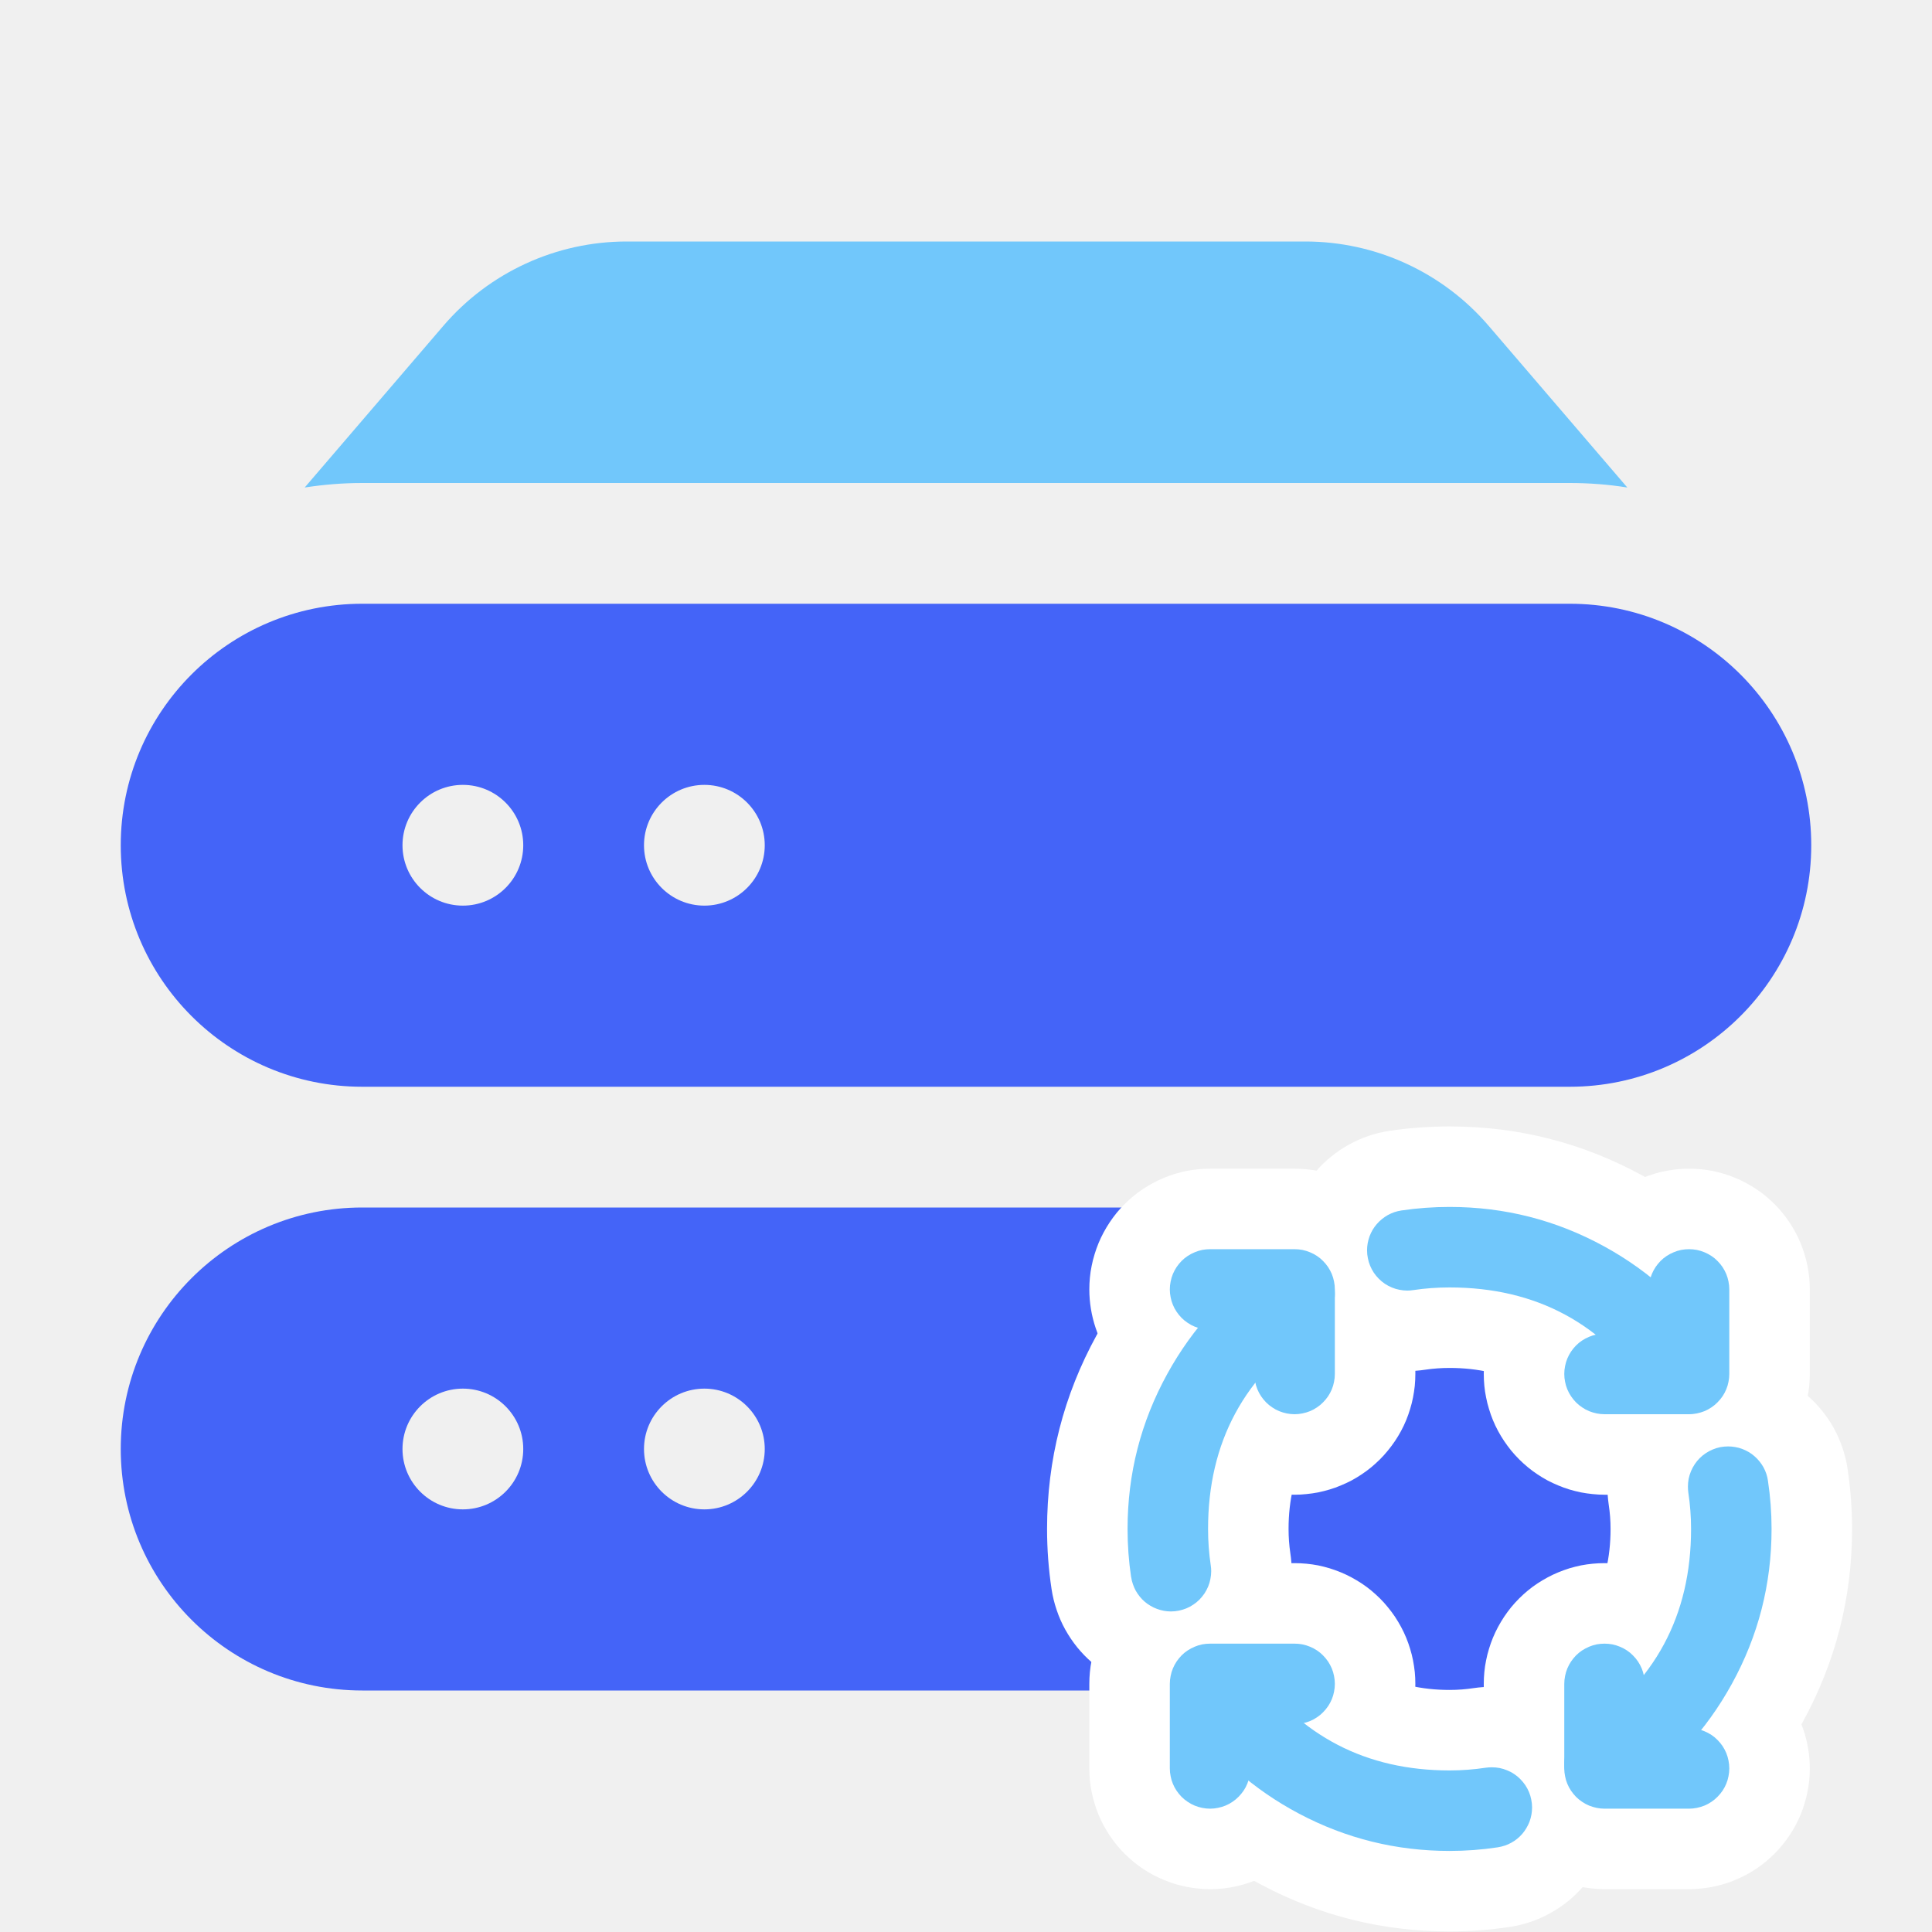
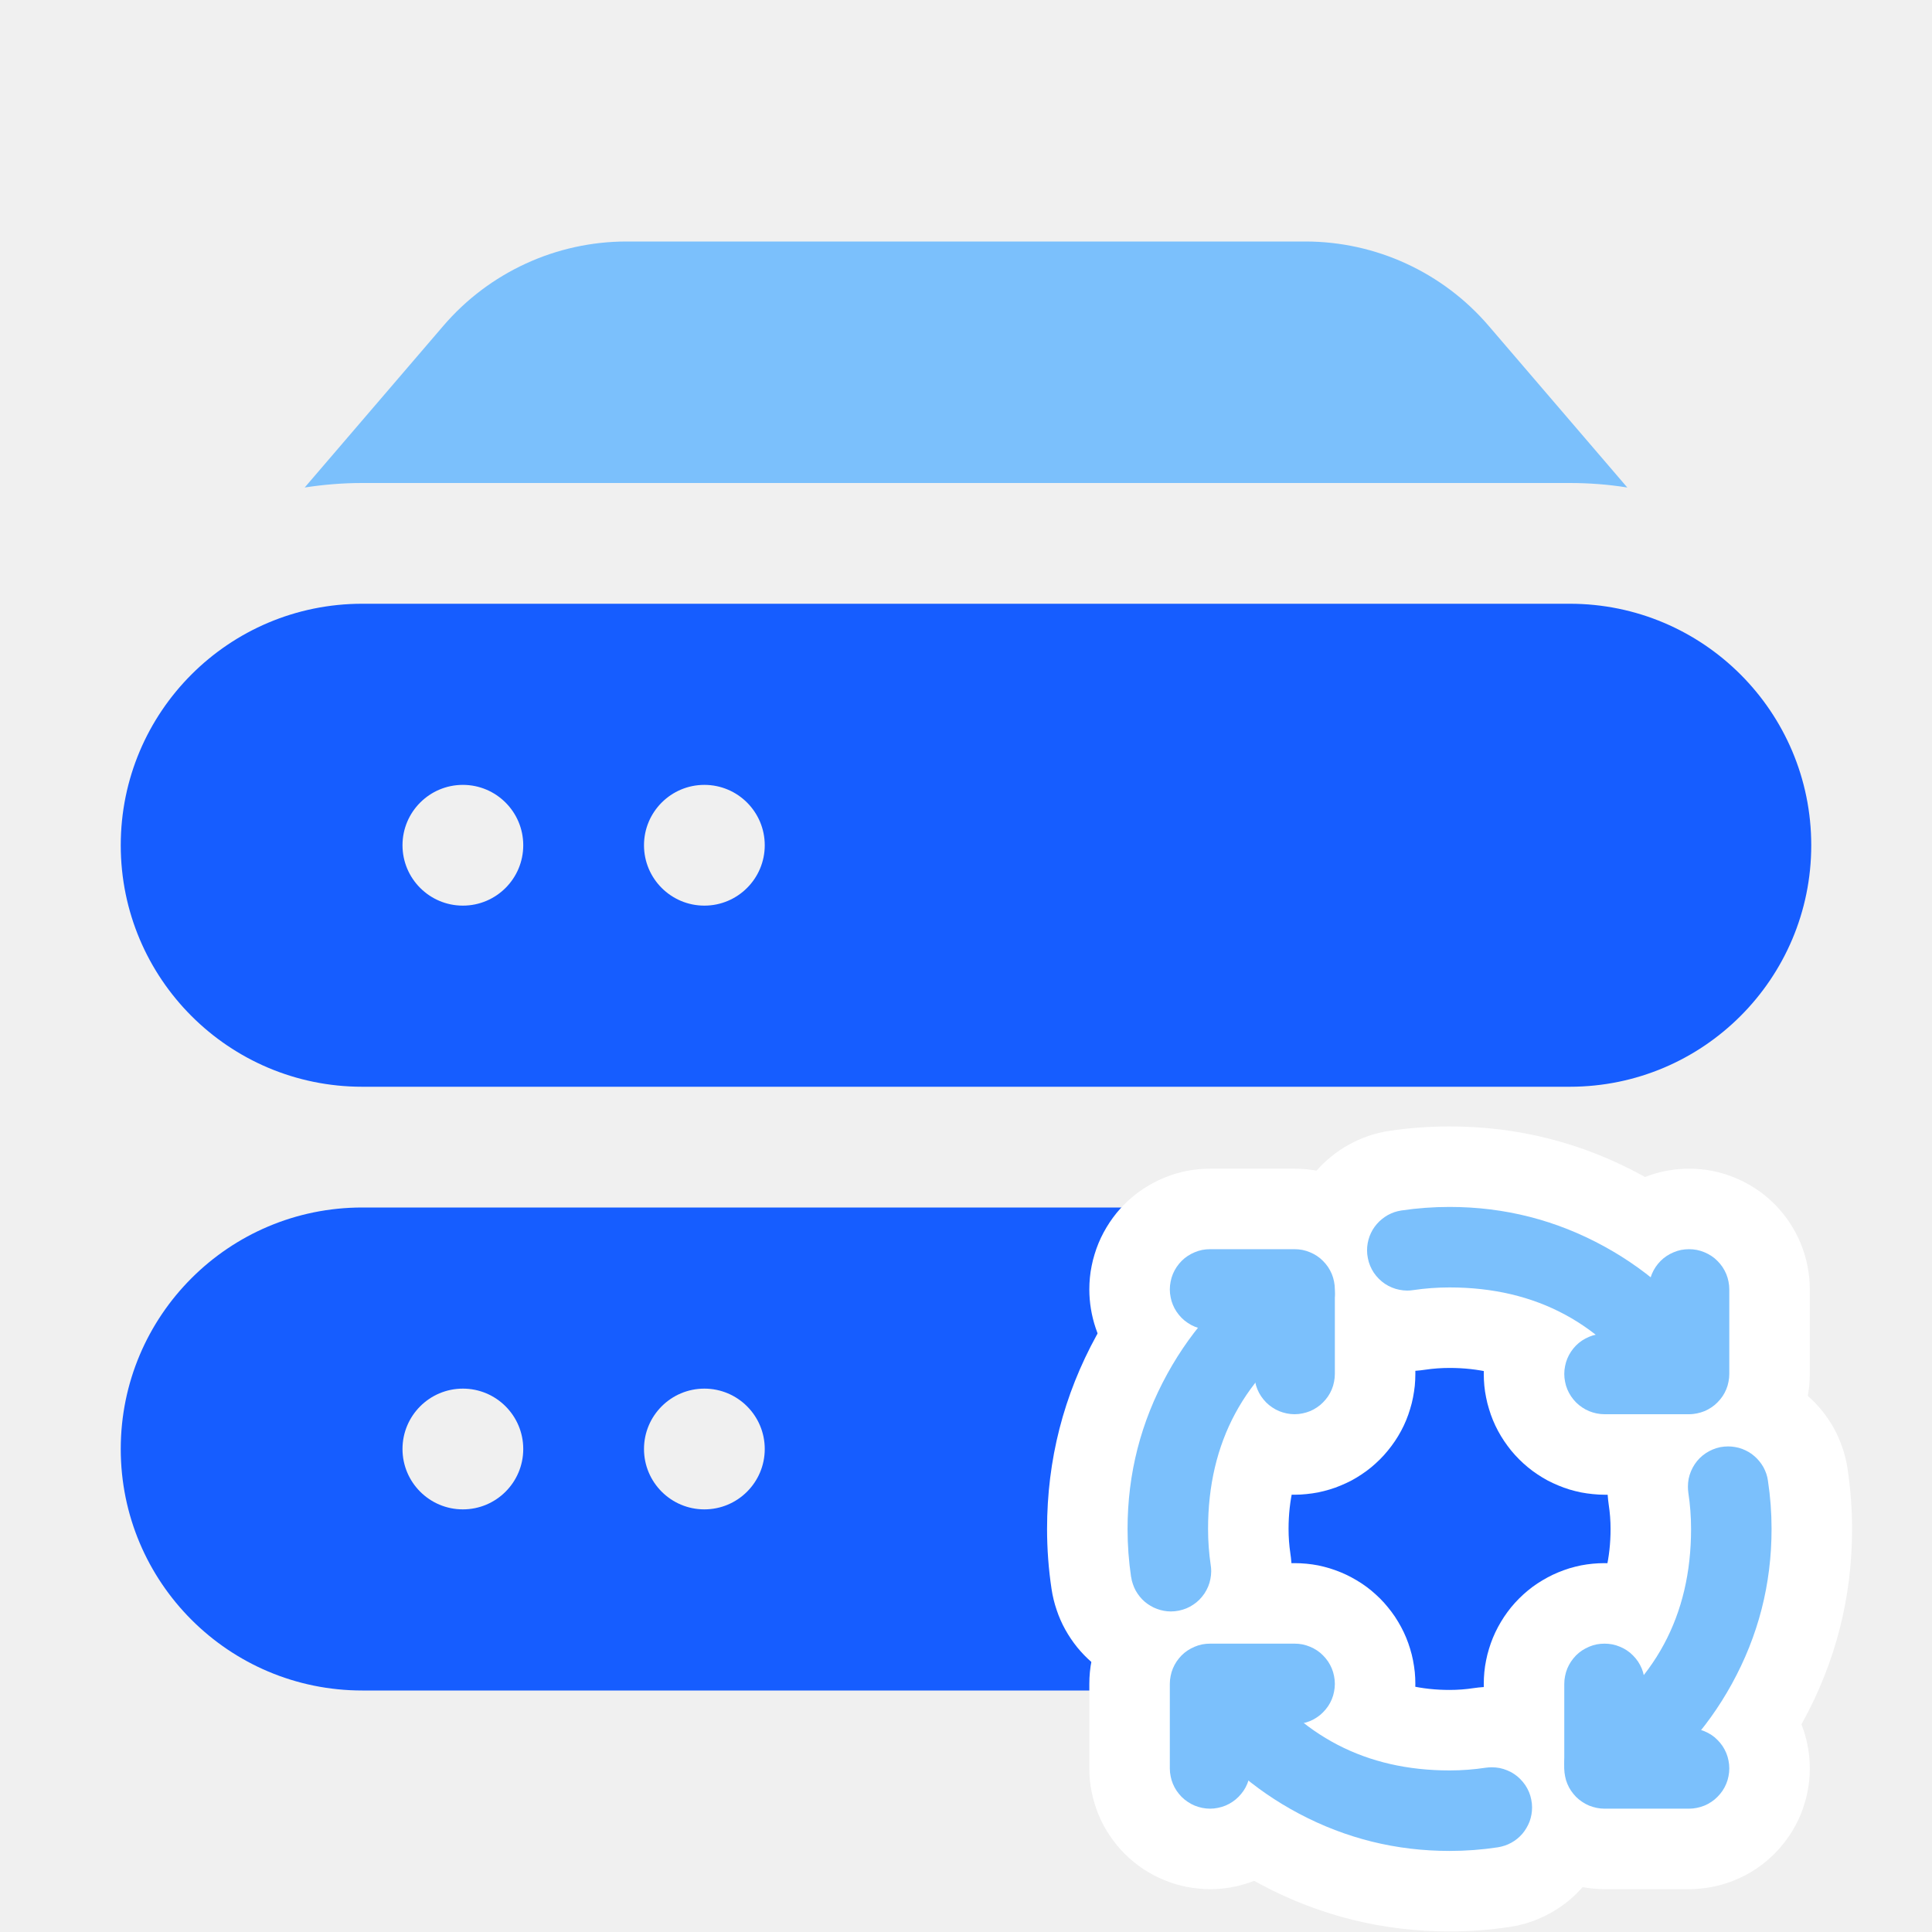
<svg xmlns="http://www.w3.org/2000/svg" fill="none" version="1.1" width="24" height="24" viewBox="0 0 24 24">
  <defs>
    <clipPath id="master_svg0_732_40572">
      <rect x="0" y="0" width="24" height="24" rx="0" />
    </clipPath>
  </defs>
  <g clip-path="url(#master_svg0_732_40572)">
    <g>
-       <path d="M5.507,4.048C6.077,3.383,6.909,3,7.785,3L16.215,3C17.091,3,17.923,3.383,18.493,4.048L20.215,6.056C19.979,6.018,19.739,6,19.5,6L4.5,6C4.257,6,4.018,6.02,3.785,6.056L5.507,4.048Z" fill="#71C7FB" fill-opacity="1" />
+       <path d="M5.507,4.048C6.077,3.383,6.909,3,7.785,3L16.215,3C17.091,3,17.923,3.383,18.493,4.048L20.215,6.056C19.979,6.018,19.739,6,19.5,6L4.5,6C4.257,6,4.018,6.02,3.785,6.056L5.507,4.048Z" fill="#7BC0FC" fill-opacity="1" />
    </g>
    <g>
-       <path d="M1.5,10.5C1.5,8.843,2.843,7.5,4.5,7.5L19.5,7.5C21.157,7.5,22.5,8.843,22.5,10.5C22.5,12.157,21.157,13.5,19.5,13.5L4.5,13.5C2.843,13.5,1.5,12.157,1.5,10.5ZM6.5,10.5C6.5,10.914,6.164,11.25,5.75,11.25C5.336,11.25,5,10.914,5,10.5C5,10.086,5.336,9.75,5.75,9.75C6.164,9.75,6.5,10.086,6.5,10.5ZM8.75,11.25C9.164,11.25,9.5,10.914,9.5,10.5C9.5,10.086,9.164,9.75,8.75,9.75C8.336,9.75,8,10.086,8,10.5C8,10.914,8.336,11.25,8.75,11.25ZM4.5,15C2.843,15,1.5,16.343,1.5,18C1.5,19.657,2.843,21,4.5,21L19.5,21C21.157,21,22.5,19.657,22.5,18C22.5,16.343,21.157,15,19.5,15L4.5,15ZM5.75,18.75C6.164,18.75,6.5,18.414,6.5,18C6.5,17.586,6.164,17.25,5.75,17.25C5.336,17.25,5,17.586,5,18C5,18.414,5.336,18.75,5.75,18.75ZM9.5,18C9.5,18.414,9.164,18.75,8.75,18.75C8.336,18.75,8,18.414,8,18C8,17.586,8.336,17.25,8.75,17.25C9.164,17.25,9.5,17.586,9.5,18Z" fill-rule="evenodd" fill="#4464F8" fill-opacity="1" />
+       <path d="M1.5,10.5C1.5,8.843,2.843,7.5,4.5,7.5L19.5,7.5C21.157,7.5,22.5,8.843,22.5,10.5C22.5,12.157,21.157,13.5,19.5,13.5L4.5,13.5C2.843,13.5,1.5,12.157,1.5,10.5ZM6.5,10.5C6.5,10.914,6.164,11.25,5.75,11.25C5.336,11.25,5,10.914,5,10.5C5,10.086,5.336,9.75,5.75,9.75C6.164,9.75,6.5,10.086,6.5,10.5ZM8.75,11.25C9.164,11.25,9.5,10.914,9.5,10.5C9.5,10.086,9.164,9.75,8.75,9.75C8.336,9.75,8,10.086,8,10.5C8,10.914,8.336,11.25,8.75,11.25ZM4.5,15C2.843,15,1.5,16.343,1.5,18C1.5,19.657,2.843,21,4.5,21L19.5,21C21.157,21,22.5,19.657,22.5,18C22.5,16.343,21.157,15,19.5,15L4.5,15ZM5.75,18.75C6.164,18.75,6.5,18.414,6.5,18C6.5,17.586,6.164,17.25,5.75,17.25C5.336,17.25,5,17.586,5,18C5,18.414,5.336,18.75,5.75,18.75ZM9.5,18C9.5,18.414,9.164,18.75,8.75,18.75C8.336,18.75,8,18.414,8,18C8,17.586,8.336,17.25,8.75,17.25C9.164,17.25,9.5,17.586,9.5,18Z" fill-rule="evenodd" fill="#165DFF" fill-opacity="1" />
    </g>
    <g>
      <g>
        <path d="M13.532,20.918L13.532,21.968Q13.532,22.041,13.539,22.115Q13.546,22.188,13.561,22.26Q13.575,22.333,13.597,22.403Q13.618,22.474,13.646,22.542Q13.674,22.61,13.709,22.675Q13.744,22.74,13.785,22.801Q13.826,22.862,13.872,22.919Q13.919,22.976,13.971,23.028Q14.023,23.08,14.08,23.127Q14.137,23.174,14.199,23.215Q14.26,23.256,14.325,23.291Q14.39,23.325,14.458,23.353Q14.526,23.382,14.596,23.403Q14.667,23.424,14.739,23.439Q14.812,23.453,14.885,23.46Q14.958,23.468,15.032,23.468Q15.154,23.468,15.275,23.448Q15.396,23.428,15.512,23.389Q15.628,23.35,15.736,23.292Q15.844,23.235,15.942,23.16Q16.039,23.086,16.123,22.997Q16.207,22.908,16.275,22.806Q16.344,22.705,16.395,22.594Q16.446,22.482,16.479,22.364Q16.597,22.332,16.708,22.281Q16.819,22.23,16.921,22.161Q17.022,22.093,17.111,22.009Q17.2,21.925,17.275,21.827Q17.349,21.73,17.406,21.622Q17.464,21.514,17.503,21.398Q17.542,21.282,17.562,21.161Q17.582,21.04,17.582,20.918Q17.582,20.844,17.575,20.771Q17.567,20.697,17.553,20.625Q17.539,20.553,17.517,20.482Q17.496,20.412,17.468,20.344Q17.44,20.276,17.405,20.211Q17.37,20.146,17.329,20.084Q17.288,20.023,17.241,19.966Q17.195,19.909,17.143,19.857Q17.09,19.805,17.034,19.758Q16.977,19.711,16.915,19.67Q16.854,19.63,16.789,19.595Q16.724,19.56,16.656,19.532Q16.588,19.504,16.517,19.482Q16.447,19.461,16.375,19.446Q16.302,19.432,16.229,19.425Q16.156,19.418,16.082,19.418L15.032,19.418Q14.958,19.418,14.885,19.425Q14.812,19.432,14.739,19.446Q14.667,19.461,14.596,19.482Q14.526,19.504,14.458,19.532Q14.39,19.56,14.325,19.595Q14.26,19.63,14.199,19.67Q14.137,19.711,14.08,19.758Q14.023,19.805,13.971,19.857Q13.919,19.909,13.872,19.966Q13.826,20.023,13.785,20.084Q13.744,20.146,13.709,20.211Q13.674,20.276,13.646,20.344Q13.618,20.412,13.597,20.482Q13.575,20.553,13.561,20.625Q13.546,20.697,13.539,20.771Q13.532,20.844,13.532,20.918Z" fill-rule="evenodd" fill="#FFFFFF" fill-opacity="1" />
      </g>
      <g>
        <path d="M21.379,20.521Q21.497,20.553,21.608,20.605Q21.719,20.656,21.821,20.724Q21.922,20.793,22.011,20.877Q22.1,20.961,22.175,21.058Q22.249,21.155,22.306,21.263Q22.364,21.372,22.403,21.488Q22.442,21.604,22.462,21.724Q22.482,21.845,22.482,21.968Q22.482,22.041,22.475,22.115Q22.467,22.188,22.453,22.26Q22.439,22.333,22.417,22.403Q22.396,22.474,22.368,22.542Q22.34,22.61,22.305,22.675Q22.27,22.74,22.229,22.801Q22.188,22.862,22.141,22.919Q22.095,22.976,22.043,23.028Q21.99,23.08,21.934,23.127Q21.877,23.174,21.815,23.215Q21.754,23.256,21.689,23.291Q21.624,23.325,21.556,23.353Q21.488,23.382,21.417,23.403Q21.347,23.424,21.275,23.439Q21.202,23.453,21.129,23.46Q21.056,23.468,20.982,23.468L19.932,23.468Q19.858,23.468,19.785,23.46Q19.712,23.453,19.639,23.439Q19.567,23.424,19.496,23.403Q19.426,23.382,19.358,23.353Q19.29,23.325,19.225,23.291Q19.16,23.256,19.099,23.215Q19.037,23.174,18.98,23.127Q18.923,23.08,18.871,23.028Q18.819,22.976,18.772,22.919Q18.726,22.862,18.685,22.801Q18.644,22.74,18.609,22.675Q18.574,22.61,18.546,22.542Q18.518,22.474,18.497,22.403Q18.475,22.333,18.461,22.26Q18.446,22.188,18.439,22.115Q18.432,22.041,18.432,21.968L18.432,20.918Q18.432,20.844,18.439,20.771Q18.446,20.697,18.461,20.625Q18.475,20.553,18.497,20.482Q18.518,20.412,18.546,20.344Q18.574,20.276,18.609,20.211Q18.644,20.146,18.685,20.084Q18.726,20.023,18.772,19.966Q18.819,19.909,18.871,19.857Q18.923,19.805,18.98,19.758Q19.037,19.711,19.099,19.67Q19.16,19.63,19.225,19.595Q19.29,19.56,19.358,19.532Q19.426,19.504,19.496,19.482Q19.567,19.461,19.639,19.446Q19.712,19.432,19.785,19.425Q19.858,19.418,19.932,19.418Q20.054,19.418,20.175,19.438Q20.296,19.457,20.412,19.497Q20.528,19.536,20.636,19.593Q20.744,19.651,20.842,19.725Q20.939,19.799,21.023,19.888Q21.107,19.977,21.175,20.079Q21.244,20.18,21.295,20.292Q21.346,20.403,21.379,20.521Z" fill-rule="evenodd" fill="#FFFFFF" fill-opacity="1" />
      </g>
      <g>
        <path d="M22.482,16.018L22.482,17.068Q22.482,17.141,22.475,17.215Q22.467,17.288,22.453,17.36Q22.439,17.433,22.417,17.503Q22.396,17.574,22.368,17.642Q22.34,17.71,22.305,17.775Q22.27,17.84,22.229,17.901Q22.188,17.962,22.141,18.019Q22.095,18.076,22.043,18.128Q21.99,18.18,21.934,18.227Q21.877,18.274,21.815,18.315Q21.754,18.356,21.689,18.391Q21.624,18.425,21.556,18.453Q21.488,18.482,21.417,18.503Q21.347,18.524,21.275,18.539Q21.202,18.553,21.129,18.56Q21.056,18.568,20.982,18.568L19.932,18.568Q19.858,18.568,19.785,18.56Q19.712,18.553,19.639,18.539Q19.567,18.524,19.496,18.503Q19.426,18.482,19.358,18.453Q19.29,18.425,19.225,18.391Q19.16,18.356,19.099,18.315Q19.037,18.274,18.98,18.227Q18.923,18.18,18.871,18.128Q18.819,18.076,18.772,18.019Q18.726,17.962,18.685,17.901Q18.644,17.84,18.609,17.775Q18.574,17.71,18.546,17.642Q18.518,17.574,18.497,17.503Q18.475,17.433,18.461,17.36Q18.446,17.288,18.439,17.215Q18.432,17.141,18.432,17.068Q18.432,16.945,18.452,16.824Q18.472,16.704,18.511,16.588Q18.55,16.472,18.608,16.363Q18.665,16.255,18.739,16.158Q18.814,16.061,18.903,15.977Q18.992,15.893,19.093,15.824Q19.195,15.756,19.306,15.705Q19.417,15.653,19.535,15.621Q19.568,15.503,19.619,15.392Q19.67,15.28,19.738,15.179Q19.807,15.077,19.891,14.988Q19.975,14.899,20.072,14.825Q20.17,14.751,20.278,14.693Q20.386,14.636,20.502,14.597Q20.618,14.557,20.739,14.538Q20.859,14.518,20.982,14.518Q21.056,14.518,21.129,14.525Q21.202,14.532,21.275,14.546Q21.347,14.561,21.417,14.582Q21.488,14.604,21.556,14.632Q21.624,14.66,21.689,14.695Q21.754,14.73,21.815,14.77Q21.877,14.811,21.934,14.858Q21.99,14.905,22.043,14.957Q22.095,15.009,22.141,15.066Q22.188,15.123,22.229,15.184Q22.27,15.246,22.305,15.311Q22.34,15.376,22.368,15.444Q22.396,15.512,22.417,15.582Q22.439,15.653,22.453,15.725Q22.467,15.797,22.475,15.871Q22.482,15.944,22.482,16.018Z" fill-rule="evenodd" fill="#FFFFFF" fill-opacity="1" />
      </g>
      <g>
        <path d="M15.032,14.518Q14.958,14.518,14.885,14.525Q14.812,14.532,14.739,14.546Q14.667,14.561,14.596,14.582Q14.526,14.604,14.458,14.632Q14.39,14.66,14.325,14.695Q14.26,14.73,14.199,14.77Q14.137,14.811,14.08,14.858Q14.023,14.905,13.971,14.957Q13.919,15.009,13.872,15.066Q13.826,15.123,13.785,15.184Q13.744,15.246,13.709,15.311Q13.674,15.376,13.646,15.444Q13.618,15.512,13.597,15.582Q13.575,15.653,13.561,15.725Q13.546,15.797,13.539,15.871Q13.532,15.944,13.532,16.018Q13.532,16.14,13.552,16.261Q13.572,16.382,13.611,16.498Q13.65,16.614,13.708,16.722Q13.765,16.83,13.839,16.927Q13.914,17.025,14.003,17.109Q14.092,17.193,14.193,17.261Q14.295,17.33,14.406,17.381Q14.517,17.432,14.635,17.464Q14.668,17.582,14.719,17.694Q14.77,17.805,14.838,17.906Q14.907,18.008,14.991,18.097Q15.075,18.186,15.172,18.26Q15.27,18.335,15.378,18.392Q15.486,18.45,15.602,18.489Q15.718,18.528,15.839,18.548Q15.959,18.568,16.082,18.568Q16.156,18.568,16.229,18.56Q16.302,18.553,16.375,18.539Q16.447,18.524,16.517,18.503Q16.588,18.482,16.656,18.453Q16.724,18.425,16.789,18.391Q16.854,18.356,16.915,18.315Q16.977,18.274,17.034,18.227Q17.09,18.18,17.143,18.128Q17.195,18.076,17.241,18.019Q17.288,17.962,17.329,17.901Q17.37,17.84,17.405,17.775Q17.44,17.71,17.468,17.642Q17.496,17.574,17.517,17.503Q17.539,17.433,17.553,17.36Q17.567,17.288,17.575,17.215Q17.582,17.141,17.582,17.068L17.582,16.018Q17.582,15.944,17.575,15.871Q17.567,15.797,17.553,15.725Q17.539,15.653,17.517,15.582Q17.496,15.512,17.468,15.444Q17.44,15.376,17.405,15.311Q17.37,15.246,17.329,15.184Q17.288,15.123,17.241,15.066Q17.195,15.009,17.143,14.957Q17.09,14.905,17.034,14.858Q16.977,14.811,16.915,14.77Q16.854,14.73,16.789,14.695Q16.724,14.66,16.656,14.632Q16.588,14.604,16.517,14.582Q16.447,14.561,16.375,14.546Q16.302,14.532,16.229,14.525Q16.156,14.518,16.082,14.518L15.032,14.518Z" fill-rule="evenodd" fill="#FFFFFF" fill-opacity="1" />
      </g>
      <g>
        <path d="M16.908,17.321Q17.063,17.219,17.189,17.081Q17.315,16.944,17.403,16.78Q17.491,16.616,17.536,16.436Q17.582,16.255,17.582,16.069Q17.582,15.995,17.575,15.922Q17.567,15.849,17.553,15.776Q17.539,15.704,17.517,15.634Q17.496,15.563,17.468,15.495Q17.44,15.427,17.405,15.362Q17.37,15.297,17.329,15.236Q17.288,15.174,17.241,15.118Q17.195,15.061,17.143,15.008Q17.09,14.956,17.034,14.91Q16.977,14.863,16.915,14.822Q16.854,14.781,16.789,14.746Q16.724,14.711,16.656,14.683Q16.588,14.655,16.517,14.634Q16.447,14.612,16.375,14.598Q16.302,14.584,16.229,14.576Q16.156,14.569,16.082,14.569Q15.862,14.569,15.651,14.632Q15.44,14.696,15.256,14.817Q14.221,15.5,13.624,16.584Q13.007,17.706,13.007,18.993Q13.007,19.37,13.063,19.741Q13.083,19.873,13.126,19.999Q13.168,20.126,13.233,20.243Q13.298,20.36,13.382,20.464Q13.466,20.567,13.567,20.654Q13.669,20.742,13.784,20.81Q13.899,20.877,14.024,20.924Q14.149,20.97,14.281,20.994Q14.412,21.018,14.546,21.018Q14.62,21.018,14.693,21.01Q14.766,21.003,14.839,20.989Q14.911,20.974,14.981,20.953Q15.052,20.932,15.12,20.903Q15.188,20.875,15.253,20.841Q15.318,20.806,15.379,20.765Q15.441,20.724,15.498,20.677Q15.555,20.63,15.607,20.578Q15.659,20.526,15.706,20.469Q15.752,20.412,15.793,20.351Q15.834,20.29,15.869,20.225Q15.904,20.16,15.932,20.092Q15.96,20.024,15.981,19.953Q16.003,19.883,16.017,19.81Q16.032,19.738,16.039,19.665Q16.046,19.591,16.046,19.518Q16.046,19.405,16.029,19.295Q16.007,19.145,16.007,18.993Q16.007,17.916,16.908,17.321Z" fill-rule="evenodd" fill="#FFFFFF" fill-opacity="1" />
      </g>
      <g>
        <path d="M13.921,21.876Q13.787,21.686,13.717,21.464Q13.646,21.243,13.646,21.01Q13.646,20.936,13.654,20.863Q13.661,20.79,13.675,20.717Q13.69,20.645,13.711,20.575Q13.732,20.504,13.761,20.436Q13.789,20.368,13.824,20.303Q13.858,20.238,13.899,20.177Q13.94,20.115,13.987,20.058Q14.034,20.001,14.086,19.949Q14.138,19.897,14.195,19.85Q14.252,19.804,14.313,19.763Q14.374,19.722,14.439,19.687Q14.504,19.652,14.572,19.624Q14.641,19.596,14.711,19.575Q14.782,19.553,14.854,19.539Q14.926,19.524,14.999,19.517Q15.073,19.51,15.146,19.51Q15.327,19.51,15.501,19.553Q15.676,19.595,15.836,19.678Q15.996,19.761,16.132,19.879Q16.268,19.997,16.372,20.144Q16.971,20.993,18.007,20.993Q18.16,20.993,18.309,20.97Q18.42,20.954,18.532,20.954Q18.606,20.954,18.679,20.961Q18.752,20.968,18.825,20.982Q18.897,20.997,18.967,21.018Q19.038,21.039,19.106,21.068Q19.174,21.096,19.239,21.131Q19.304,21.165,19.365,21.206Q19.427,21.247,19.483,21.294Q19.54,21.341,19.593,21.393Q19.645,21.445,19.691,21.502Q19.738,21.559,19.779,21.62Q19.82,21.681,19.855,21.746Q19.89,21.811,19.918,21.879Q19.946,21.948,19.967,22.018Q19.989,22.089,20.003,22.161Q20.017,22.233,20.025,22.306Q20.032,22.38,20.032,22.453Q20.032,22.587,20.008,22.719Q19.985,22.85,19.938,22.975Q19.892,23.101,19.824,23.216Q19.756,23.331,19.669,23.432Q19.582,23.533,19.478,23.618Q19.374,23.702,19.257,23.766Q19.14,23.831,19.014,23.874Q18.887,23.917,18.755,23.937L18.754,23.937L18.753,23.937Q18.383,23.993,18.007,23.993Q16.763,23.993,15.669,23.413Q14.613,22.854,13.922,21.876L13.921,21.876L13.921,21.876Z" fill-rule="evenodd" fill="#FFFFFF" fill-opacity="1" />
      </g>
      <g>
        <path d="M22.951,18.247Q23.007,18.617,23.007,18.993Q23.007,20.279,22.389,21.401Q21.792,22.486,20.758,23.168Q20.574,23.29,20.363,23.353Q20.152,23.416,19.932,23.416Q19.858,23.416,19.785,23.409Q19.712,23.402,19.639,23.387Q19.567,23.373,19.496,23.352Q19.426,23.33,19.358,23.302Q19.29,23.274,19.225,23.239Q19.16,23.204,19.099,23.163Q19.037,23.122,18.98,23.076Q18.923,23.029,18.871,22.977Q18.819,22.925,18.772,22.868Q18.726,22.811,18.685,22.75Q18.644,22.688,18.609,22.623Q18.574,22.558,18.546,22.49Q18.518,22.422,18.497,22.352Q18.475,22.281,18.461,22.209Q18.446,22.137,18.439,22.063Q18.432,21.99,18.432,21.916Q18.432,21.73,18.477,21.55Q18.523,21.369,18.611,21.205Q18.699,21.041,18.825,20.904Q18.95,20.767,19.106,20.664Q20.007,20.07,20.007,18.993Q20.007,18.84,19.984,18.691Q19.968,18.58,19.968,18.468Q19.968,18.394,19.975,18.321Q19.982,18.247,19.997,18.175Q20.011,18.103,20.032,18.032Q20.054,17.962,20.082,17.894Q20.11,17.826,20.145,17.761Q20.18,17.696,20.221,17.634Q20.262,17.573,20.308,17.516Q20.355,17.459,20.407,17.407Q20.459,17.355,20.516,17.308Q20.573,17.261,20.634,17.22Q20.696,17.18,20.761,17.145Q20.826,17.11,20.894,17.082Q20.962,17.054,21.032,17.032Q21.103,17.011,21.175,16.996Q21.247,16.982,21.321,16.975Q21.394,16.968,21.468,16.968Q21.601,16.968,21.733,16.991Q21.864,17.015,21.99,17.061Q22.115,17.108,22.23,17.176Q22.345,17.244,22.446,17.331Q22.548,17.418,22.632,17.522Q22.716,17.625,22.781,17.742Q22.845,17.859,22.888,17.986Q22.931,18.112,22.951,18.245L22.951,18.246L22.951,18.247Z" fill-rule="evenodd" fill="#FFFFFF" fill-opacity="1" />
      </g>
      <g>
        <path d="M19.678,17.893L19.678,17.894Q19.781,18.049,19.918,18.175Q20.056,18.3,20.22,18.388Q20.383,18.477,20.564,18.522Q20.744,18.568,20.93,18.568Q21.004,18.568,21.077,18.56Q21.151,18.553,21.223,18.539Q21.295,18.524,21.366,18.503Q21.436,18.482,21.504,18.453Q21.573,18.425,21.638,18.391Q21.703,18.356,21.764,18.315Q21.825,18.274,21.882,18.227Q21.939,18.18,21.991,18.128Q22.043,18.076,22.09,18.019Q22.137,17.962,22.178,17.901Q22.219,17.84,22.253,17.775Q22.288,17.71,22.316,17.642Q22.344,17.574,22.366,17.503Q22.387,17.433,22.402,17.36Q22.416,17.288,22.423,17.215Q22.43,17.141,22.43,17.068Q22.43,16.847,22.367,16.636Q22.304,16.425,22.182,16.242Q22.182,16.241,22.181,16.24Q21.499,15.207,20.415,14.61Q19.293,13.993,18.007,13.993Q17.63,13.993,17.259,14.048Q17.127,14.068,17,14.111Q16.874,14.154,16.757,14.219Q16.64,14.283,16.536,14.368Q16.432,14.452,16.345,14.553Q16.258,14.654,16.19,14.77Q16.122,14.885,16.076,15.01Q16.029,15.135,16.006,15.267Q15.982,15.398,15.982,15.532Q15.982,15.605,15.989,15.679Q15.996,15.752,16.011,15.824Q16.025,15.897,16.047,15.967Q16.068,16.038,16.096,16.106Q16.124,16.174,16.159,16.239Q16.194,16.304,16.235,16.365Q16.276,16.426,16.322,16.483Q16.369,16.54,16.421,16.592Q16.473,16.645,16.53,16.691Q16.587,16.738,16.649,16.779Q16.71,16.82,16.775,16.855Q16.84,16.889,16.908,16.918Q16.976,16.946,17.046,16.967Q17.117,16.989,17.189,17.003Q17.262,17.017,17.335,17.025Q17.408,17.032,17.482,17.032Q17.594,17.032,17.705,17.015Q17.854,16.993,18.007,16.993Q19.084,16.993,19.678,17.893Z" fill-rule="evenodd" fill="#FFFFFF" fill-opacity="1" />
      </g>
    </g>
    <g>
      <g>
-         <path d="M14.532,20.918L14.532,21.968Q14.532,22.017,14.542,22.065Q14.551,22.114,14.57,22.159Q14.589,22.205,14.616,22.245Q14.644,22.286,14.678,22.321Q14.713,22.356,14.754,22.383Q14.795,22.411,14.841,22.43Q14.886,22.448,14.934,22.458Q14.983,22.468,15.032,22.468Q15.081,22.468,15.129,22.458Q15.178,22.448,15.223,22.43Q15.269,22.411,15.31,22.383Q15.351,22.356,15.385,22.321Q15.42,22.286,15.448,22.245Q15.475,22.205,15.494,22.159Q15.513,22.114,15.522,22.065Q15.532,22.017,15.532,21.968L15.532,21.418L16.082,21.418Q16.131,21.418,16.179,21.408Q16.228,21.398,16.273,21.38Q16.319,21.361,16.36,21.333Q16.401,21.306,16.435,21.271Q16.47,21.236,16.498,21.195Q16.525,21.155,16.544,21.109Q16.563,21.064,16.572,21.015Q16.582,20.967,16.582,20.918Q16.582,20.868,16.572,20.82Q16.563,20.772,16.544,20.726Q16.525,20.681,16.498,20.64Q16.47,20.599,16.435,20.564Q16.401,20.529,16.36,20.502Q16.319,20.475,16.273,20.456Q16.228,20.437,16.179,20.427Q16.131,20.418,16.082,20.418L15.032,20.418Q14.983,20.418,14.934,20.427Q14.886,20.437,14.841,20.456Q14.795,20.475,14.754,20.502Q14.713,20.529,14.678,20.564Q14.644,20.599,14.616,20.64Q14.589,20.681,14.57,20.726Q14.551,20.772,14.542,20.82Q14.532,20.868,14.532,20.918Z" fill-rule="evenodd" fill="#71C7FB" fill-opacity="1" />
+         <path d="M14.532,20.918L14.532,21.968Q14.532,22.017,14.542,22.065Q14.551,22.114,14.57,22.159Q14.589,22.205,14.616,22.245Q14.644,22.286,14.678,22.321Q14.713,22.356,14.754,22.383Q14.795,22.411,14.841,22.43Q14.886,22.448,14.934,22.458Q14.983,22.468,15.032,22.468Q15.081,22.468,15.129,22.458Q15.178,22.448,15.223,22.43Q15.269,22.411,15.31,22.383Q15.351,22.356,15.385,22.321Q15.42,22.286,15.448,22.245Q15.475,22.205,15.494,22.159Q15.513,22.114,15.522,22.065Q15.532,22.017,15.532,21.968L15.532,21.418L16.082,21.418Q16.131,21.418,16.179,21.408Q16.228,21.398,16.273,21.38Q16.319,21.361,16.36,21.333Q16.401,21.306,16.435,21.271Q16.47,21.236,16.498,21.195Q16.525,21.155,16.544,21.109Q16.563,21.064,16.572,21.015Q16.582,20.967,16.582,20.918Q16.582,20.868,16.572,20.82Q16.563,20.772,16.544,20.726Q16.525,20.681,16.498,20.64Q16.47,20.599,16.435,20.564Q16.401,20.529,16.36,20.502Q16.319,20.475,16.273,20.456Q16.228,20.437,16.179,20.427Q16.131,20.418,16.082,20.418L15.032,20.418Q14.983,20.418,14.934,20.427Q14.886,20.437,14.841,20.456Q14.795,20.475,14.754,20.502Q14.713,20.529,14.678,20.564Q14.644,20.599,14.616,20.64Q14.589,20.681,14.57,20.726Q14.551,20.772,14.542,20.82Q14.532,20.868,14.532,20.918Z" fill-rule="evenodd" fill="#7BC0FC" fill-opacity="1" />
      </g>
      <g>
-         <path d="M19.432,20.918Q19.432,20.868,19.442,20.82Q19.451,20.772,19.47,20.726Q19.489,20.681,19.516,20.64Q19.544,20.599,19.578,20.564Q19.613,20.529,19.654,20.502Q19.695,20.475,19.741,20.456Q19.786,20.437,19.834,20.427Q19.883,20.418,19.932,20.418Q19.981,20.418,20.029,20.427Q20.078,20.437,20.123,20.456Q20.169,20.475,20.21,20.502Q20.251,20.529,20.285,20.564Q20.32,20.599,20.348,20.64Q20.375,20.681,20.394,20.726Q20.413,20.772,20.422,20.82Q20.432,20.868,20.432,20.918L20.432,21.468L20.982,21.468Q21.031,21.468,21.079,21.477Q21.128,21.487,21.173,21.506Q21.219,21.525,21.26,21.552Q21.301,21.579,21.335,21.614Q21.37,21.649,21.398,21.69Q21.425,21.731,21.444,21.776Q21.463,21.822,21.472,21.87Q21.482,21.918,21.482,21.968Q21.482,22.017,21.472,22.065Q21.463,22.114,21.444,22.159Q21.425,22.205,21.398,22.245Q21.37,22.286,21.335,22.321Q21.301,22.356,21.26,22.383Q21.219,22.411,21.173,22.43Q21.128,22.448,21.079,22.458Q21.031,22.468,20.982,22.468L19.932,22.468Q19.883,22.468,19.834,22.458Q19.786,22.448,19.741,22.43Q19.695,22.411,19.654,22.383Q19.613,22.356,19.578,22.321Q19.544,22.286,19.516,22.245Q19.489,22.205,19.47,22.159Q19.451,22.114,19.442,22.065Q19.432,22.017,19.432,21.968L19.432,20.918Z" fill-rule="evenodd" fill="#71C7FB" fill-opacity="1" />
+         <path d="M19.432,20.918Q19.432,20.868,19.442,20.82Q19.451,20.772,19.47,20.726Q19.489,20.681,19.516,20.64Q19.544,20.599,19.578,20.564Q19.613,20.529,19.654,20.502Q19.695,20.475,19.741,20.456Q19.786,20.437,19.834,20.427Q19.883,20.418,19.932,20.418Q19.981,20.418,20.029,20.427Q20.078,20.437,20.123,20.456Q20.169,20.475,20.21,20.502Q20.251,20.529,20.285,20.564Q20.32,20.599,20.348,20.64Q20.375,20.681,20.394,20.726Q20.413,20.772,20.422,20.82Q20.432,20.868,20.432,20.918L20.432,21.468L20.982,21.468Q21.031,21.468,21.079,21.477Q21.128,21.487,21.173,21.506Q21.219,21.525,21.26,21.552Q21.301,21.579,21.335,21.614Q21.37,21.649,21.398,21.69Q21.425,21.731,21.444,21.776Q21.463,21.822,21.472,21.87Q21.482,21.918,21.482,21.968Q21.482,22.017,21.472,22.065Q21.463,22.114,21.444,22.159Q21.425,22.205,21.398,22.245Q21.37,22.286,21.335,22.321Q21.301,22.356,21.26,22.383Q21.219,22.411,21.173,22.43Q21.128,22.448,21.079,22.458Q21.031,22.468,20.982,22.468L19.932,22.468Q19.883,22.468,19.834,22.458Q19.786,22.448,19.741,22.43Q19.695,22.411,19.654,22.383Q19.613,22.356,19.578,22.321Q19.544,22.286,19.516,22.245Q19.489,22.205,19.47,22.159Q19.451,22.114,19.442,22.065Q19.432,22.017,19.432,21.968L19.432,20.918Z" fill-rule="evenodd" fill="#7BC0FC" fill-opacity="1" />
      </g>
      <g>
-         <path d="M20.482,16.018Q20.482,15.968,20.492,15.92Q20.501,15.872,20.52,15.826Q20.539,15.781,20.566,15.74Q20.594,15.699,20.628,15.664Q20.663,15.629,20.704,15.602Q20.745,15.575,20.791,15.556Q20.836,15.537,20.884,15.527Q20.933,15.518,20.982,15.518Q21.031,15.518,21.079,15.527Q21.128,15.537,21.173,15.556Q21.219,15.575,21.26,15.602Q21.301,15.629,21.335,15.664Q21.37,15.699,21.398,15.74Q21.425,15.781,21.444,15.826Q21.463,15.872,21.472,15.92Q21.482,15.968,21.482,16.018L21.482,17.068Q21.482,17.117,21.472,17.165Q21.463,17.214,21.444,17.259Q21.425,17.305,21.398,17.345Q21.37,17.386,21.335,17.421Q21.301,17.456,21.26,17.483Q21.219,17.511,21.173,17.53Q21.128,17.548,21.079,17.558Q21.031,17.568,20.982,17.568L19.932,17.568Q19.883,17.568,19.834,17.558Q19.786,17.548,19.741,17.53Q19.695,17.511,19.654,17.483Q19.613,17.456,19.578,17.421Q19.544,17.386,19.516,17.345Q19.489,17.305,19.47,17.259Q19.451,17.214,19.442,17.165Q19.432,17.117,19.432,17.068Q19.432,17.018,19.442,16.97Q19.451,16.922,19.47,16.876Q19.489,16.831,19.516,16.79Q19.544,16.749,19.578,16.714Q19.613,16.679,19.654,16.652Q19.695,16.625,19.741,16.606Q19.786,16.587,19.834,16.577Q19.883,16.568,19.932,16.568L20.482,16.568L20.482,16.018Z" fill-rule="evenodd" fill="#71C7FB" fill-opacity="1" />
+         <path d="M20.482,16.018Q20.482,15.968,20.492,15.92Q20.501,15.872,20.52,15.826Q20.539,15.781,20.566,15.74Q20.594,15.699,20.628,15.664Q20.663,15.629,20.704,15.602Q20.745,15.575,20.791,15.556Q20.836,15.537,20.884,15.527Q20.933,15.518,20.982,15.518Q21.031,15.518,21.079,15.527Q21.128,15.537,21.173,15.556Q21.219,15.575,21.26,15.602Q21.301,15.629,21.335,15.664Q21.37,15.699,21.398,15.74Q21.425,15.781,21.444,15.826Q21.463,15.872,21.472,15.92Q21.482,15.968,21.482,16.018L21.482,17.068Q21.482,17.117,21.472,17.165Q21.463,17.214,21.444,17.259Q21.425,17.305,21.398,17.345Q21.37,17.386,21.335,17.421Q21.301,17.456,21.26,17.483Q21.219,17.511,21.173,17.53Q21.128,17.548,21.079,17.558Q21.031,17.568,20.982,17.568L19.932,17.568Q19.883,17.568,19.834,17.558Q19.786,17.548,19.741,17.53Q19.695,17.511,19.654,17.483Q19.613,17.456,19.578,17.421Q19.544,17.386,19.516,17.345Q19.489,17.305,19.47,17.259Q19.451,17.214,19.442,17.165Q19.432,17.117,19.432,17.068Q19.432,17.018,19.442,16.97Q19.451,16.922,19.47,16.876Q19.489,16.831,19.516,16.79Q19.544,16.749,19.578,16.714Q19.613,16.679,19.654,16.652Q19.695,16.625,19.741,16.606Q19.786,16.587,19.834,16.577Q19.883,16.568,19.932,16.568L20.482,16.568L20.482,16.018Z" fill-rule="evenodd" fill="#7BC0FC" fill-opacity="1" />
      </g>
      <g>
-         <path d="M15.032,15.518L16.082,15.518Q16.131,15.518,16.179,15.527Q16.228,15.537,16.273,15.556Q16.319,15.575,16.36,15.602Q16.401,15.629,16.435,15.664Q16.47,15.699,16.498,15.74Q16.525,15.781,16.544,15.826Q16.563,15.872,16.572,15.92Q16.582,15.968,16.582,16.018L16.582,17.068Q16.582,17.117,16.572,17.165Q16.563,17.214,16.544,17.259Q16.525,17.305,16.498,17.345Q16.47,17.386,16.435,17.421Q16.401,17.456,16.36,17.483Q16.319,17.511,16.273,17.53Q16.228,17.548,16.179,17.558Q16.131,17.568,16.082,17.568Q16.033,17.568,15.984,17.558Q15.936,17.548,15.891,17.53Q15.845,17.511,15.804,17.483Q15.763,17.456,15.728,17.421Q15.694,17.386,15.666,17.345Q15.639,17.305,15.62,17.259Q15.601,17.214,15.592,17.165Q15.582,17.117,15.582,17.068L15.582,16.518L15.032,16.518Q14.983,16.518,14.934,16.508Q14.886,16.498,14.841,16.48Q14.795,16.461,14.754,16.433Q14.713,16.406,14.678,16.371Q14.644,16.336,14.616,16.295Q14.589,16.255,14.57,16.209Q14.551,16.164,14.542,16.115Q14.532,16.067,14.532,16.018Q14.532,15.968,14.542,15.92Q14.551,15.872,14.57,15.826Q14.589,15.781,14.616,15.74Q14.644,15.699,14.678,15.664Q14.713,15.629,14.754,15.602Q14.795,15.575,14.841,15.556Q14.886,15.537,14.934,15.527Q14.983,15.518,15.032,15.518Z" fill-rule="evenodd" fill="#71C7FB" fill-opacity="1" />
+         <path d="M15.032,15.518L16.082,15.518Q16.131,15.518,16.179,15.527Q16.228,15.537,16.273,15.556Q16.319,15.575,16.36,15.602Q16.401,15.629,16.435,15.664Q16.47,15.699,16.498,15.74Q16.525,15.781,16.544,15.826Q16.563,15.872,16.572,15.92Q16.582,15.968,16.582,16.018L16.582,17.068Q16.582,17.117,16.572,17.165Q16.563,17.214,16.544,17.259Q16.525,17.305,16.498,17.345Q16.47,17.386,16.435,17.421Q16.401,17.456,16.36,17.483Q16.319,17.511,16.273,17.53Q16.228,17.548,16.179,17.558Q16.131,17.568,16.082,17.568Q16.033,17.568,15.984,17.558Q15.936,17.548,15.891,17.53Q15.845,17.511,15.804,17.483Q15.763,17.456,15.728,17.421Q15.694,17.386,15.666,17.345Q15.639,17.305,15.62,17.259Q15.601,17.214,15.592,17.165Q15.582,17.117,15.582,17.068L15.582,16.518L15.032,16.518Q14.983,16.518,14.934,16.508Q14.886,16.498,14.841,16.48Q14.795,16.461,14.754,16.433Q14.713,16.406,14.678,16.371Q14.644,16.336,14.616,16.295Q14.589,16.255,14.57,16.209Q14.551,16.164,14.542,16.115Q14.532,16.067,14.532,16.018Q14.532,15.968,14.542,15.92Q14.551,15.872,14.57,15.826Q14.589,15.781,14.616,15.74Q14.644,15.699,14.678,15.664Q14.713,15.629,14.754,15.602Q14.795,15.575,14.841,15.556Q14.886,15.537,14.934,15.527Q14.983,15.518,15.032,15.518Z" fill-rule="evenodd" fill="#7BC0FC" fill-opacity="1" />
      </g>
      <g>
-         <path d="M16.357,16.486Q16.409,16.452,16.451,16.407Q16.493,16.361,16.522,16.306Q16.552,16.251,16.567,16.191Q16.582,16.131,16.582,16.069Q16.582,16.02,16.572,15.972Q16.563,15.923,16.544,15.878Q16.525,15.832,16.498,15.791Q16.47,15.75,16.435,15.716Q16.401,15.681,16.36,15.653Q16.319,15.626,16.273,15.607Q16.228,15.588,16.179,15.579Q16.131,15.569,16.082,15.569Q15.932,15.569,15.807,15.652L15.806,15.652L15.806,15.652Q14.978,16.199,14.501,17.066Q14.007,17.963,14.007,18.993Q14.007,19.295,14.051,19.591L14.052,19.592L14.052,19.592Q14.058,19.636,14.073,19.678Q14.087,19.72,14.108,19.759Q14.13,19.798,14.158,19.833Q14.186,19.868,14.22,19.897Q14.254,19.926,14.292,19.948Q14.33,19.971,14.372,19.986Q14.414,20.002,14.458,20.01Q14.501,20.018,14.546,20.018Q14.595,20.018,14.644,20.008Q14.692,19.998,14.737,19.98Q14.783,19.961,14.824,19.933Q14.865,19.906,14.9,19.871Q14.934,19.836,14.962,19.795Q14.989,19.754,15.008,19.709Q15.027,19.664,15.036,19.615Q15.046,19.567,15.046,19.518Q15.046,19.48,15.04,19.443Q15.007,19.22,15.007,18.993Q15.007,17.377,16.357,16.486Z" fill-rule="evenodd" fill="#71C7FB" fill-opacity="1" />
+         <path d="M16.357,16.486Q16.409,16.452,16.451,16.407Q16.493,16.361,16.522,16.306Q16.552,16.251,16.567,16.191Q16.582,16.131,16.582,16.069Q16.582,16.02,16.572,15.972Q16.563,15.923,16.544,15.878Q16.525,15.832,16.498,15.791Q16.47,15.75,16.435,15.716Q16.401,15.681,16.36,15.653Q16.319,15.626,16.273,15.607Q16.228,15.588,16.179,15.579Q16.131,15.569,16.082,15.569Q15.932,15.569,15.807,15.652L15.806,15.652L15.806,15.652Q14.978,16.199,14.501,17.066Q14.007,17.963,14.007,18.993Q14.007,19.295,14.051,19.591L14.052,19.592L14.052,19.592Q14.058,19.636,14.073,19.678Q14.087,19.72,14.108,19.759Q14.13,19.798,14.158,19.833Q14.186,19.868,14.22,19.897Q14.254,19.926,14.292,19.948Q14.33,19.971,14.372,19.986Q14.414,20.002,14.458,20.01Q14.501,20.018,14.546,20.018Q14.595,20.018,14.644,20.008Q14.692,19.998,14.737,19.98Q14.783,19.961,14.824,19.933Q14.865,19.906,14.9,19.871Q14.934,19.836,14.962,19.795Q14.989,19.754,15.008,19.709Q15.027,19.664,15.036,19.615Q15.046,19.567,15.046,19.518Q15.046,19.48,15.04,19.443Q15.007,19.22,15.007,18.993Q15.007,17.377,16.357,16.486Z" fill-rule="evenodd" fill="#7BC0FC" fill-opacity="1" />
      </g>
      <g>
-         <path d="M14.738,21.299Q14.646,21.169,14.646,21.01Q14.646,20.961,14.656,20.912Q14.666,20.864,14.685,20.819Q14.703,20.773,14.731,20.732Q14.758,20.691,14.793,20.656Q14.828,20.622,14.869,20.594Q14.91,20.567,14.955,20.548Q15.001,20.529,15.049,20.52Q15.097,20.51,15.146,20.51Q15.268,20.51,15.376,20.566Q15.485,20.622,15.555,20.721Q16.453,21.993,18.007,21.993Q18.234,21.993,18.458,21.959Q18.495,21.954,18.532,21.954Q18.581,21.954,18.629,21.963Q18.678,21.973,18.723,21.992Q18.769,22.01,18.81,22.038Q18.851,22.065,18.885,22.1Q18.92,22.135,18.948,22.176Q18.975,22.217,18.994,22.262Q19.013,22.308,19.022,22.356Q19.032,22.404,19.032,22.453Q19.032,22.498,19.024,22.542Q19.016,22.586,19.001,22.628Q18.985,22.669,18.962,22.708Q18.94,22.746,18.911,22.78Q18.882,22.814,18.847,22.842Q18.813,22.87,18.774,22.891Q18.735,22.913,18.692,22.927Q18.65,22.941,18.606,22.948L18.606,22.948Q18.309,22.993,18.007,22.993Q17.012,22.993,16.137,22.53Q15.291,22.082,14.738,21.299Q14.808,21.398,14.917,21.454Q15.025,21.51,15.146,21.51Q15.196,21.51,15.244,21.5Q15.292,21.491,15.338,21.472Q15.383,21.453,15.424,21.426Q15.465,21.398,15.5,21.364Q15.535,21.329,15.562,21.288Q15.59,21.247,15.608,21.201Q15.627,21.156,15.637,21.108Q15.646,21.059,15.646,21.01Q15.646,20.851,15.555,20.721L14.738,21.299Z" fill-rule="evenodd" fill="#71C7FB" fill-opacity="1" />
+         <path d="M14.738,21.299Q14.646,21.169,14.646,21.01Q14.646,20.961,14.656,20.912Q14.666,20.864,14.685,20.819Q14.703,20.773,14.731,20.732Q14.758,20.691,14.793,20.656Q14.828,20.622,14.869,20.594Q14.91,20.567,14.955,20.548Q15.001,20.529,15.049,20.52Q15.097,20.51,15.146,20.51Q15.268,20.51,15.376,20.566Q15.485,20.622,15.555,20.721Q16.453,21.993,18.007,21.993Q18.234,21.993,18.458,21.959Q18.495,21.954,18.532,21.954Q18.581,21.954,18.629,21.963Q18.678,21.973,18.723,21.992Q18.769,22.01,18.81,22.038Q18.851,22.065,18.885,22.1Q18.92,22.135,18.948,22.176Q18.975,22.217,18.994,22.262Q19.013,22.308,19.022,22.356Q19.032,22.404,19.032,22.453Q19.032,22.498,19.024,22.542Q19.016,22.586,19.001,22.628Q18.985,22.669,18.962,22.708Q18.94,22.746,18.911,22.78Q18.882,22.814,18.847,22.842Q18.813,22.87,18.774,22.891Q18.735,22.913,18.692,22.927Q18.65,22.941,18.606,22.948L18.606,22.948Q18.309,22.993,18.007,22.993Q17.012,22.993,16.137,22.53Q15.291,22.082,14.738,21.299Q14.808,21.398,14.917,21.454Q15.025,21.51,15.146,21.51Q15.196,21.51,15.244,21.5Q15.292,21.491,15.338,21.472Q15.383,21.453,15.424,21.426Q15.465,21.398,15.5,21.364Q15.535,21.329,15.562,21.288Q15.59,21.247,15.608,21.201Q15.627,21.156,15.637,21.108Q15.646,21.059,15.646,21.01Q15.646,20.851,15.555,20.721L14.738,21.299Z" fill-rule="evenodd" fill="#7BC0FC" fill-opacity="1" />
      </g>
      <g>
-         <path d="M20.973,18.542Q20.968,18.505,20.968,18.468Q20.968,18.418,20.977,18.37Q20.987,18.322,21.006,18.276Q21.025,18.231,21.052,18.19Q21.079,18.149,21.114,18.114Q21.149,18.079,21.19,18.052Q21.231,18.025,21.276,18.006Q21.322,17.987,21.37,17.977Q21.419,17.968,21.468,17.968Q21.512,17.968,21.556,17.976Q21.6,17.983,21.642,17.999Q21.684,18.015,21.722,18.037Q21.761,18.06,21.794,18.089Q21.828,18.118,21.856,18.153Q21.884,18.187,21.906,18.226Q21.927,18.265,21.942,18.308Q21.956,18.35,21.962,18.394Q22.007,18.691,22.007,18.993Q22.007,20.022,21.513,20.919Q21.035,21.787,20.207,22.334Q20.082,22.416,19.932,22.416Q19.883,22.416,19.834,22.407Q19.786,22.397,19.741,22.378Q19.695,22.359,19.654,22.332Q19.613,22.305,19.578,22.27Q19.544,22.235,19.516,22.194Q19.489,22.153,19.47,22.108Q19.451,22.062,19.442,22.014Q19.432,21.965,19.432,21.916Q19.432,21.854,19.447,21.794Q19.462,21.734,19.492,21.679Q19.521,21.625,19.563,21.579Q19.605,21.533,19.657,21.499L19.657,21.499Q21.007,20.608,21.007,18.993Q21.007,18.765,20.973,18.542L20.973,18.542Z" fill-rule="evenodd" fill="#71C7FB" fill-opacity="1" />
+         <path d="M20.973,18.542Q20.968,18.505,20.968,18.468Q20.968,18.418,20.977,18.37Q20.987,18.322,21.006,18.276Q21.025,18.231,21.052,18.19Q21.079,18.149,21.114,18.114Q21.149,18.079,21.19,18.052Q21.231,18.025,21.276,18.006Q21.322,17.987,21.37,17.977Q21.419,17.968,21.468,17.968Q21.512,17.968,21.556,17.976Q21.6,17.983,21.642,17.999Q21.684,18.015,21.722,18.037Q21.761,18.06,21.794,18.089Q21.828,18.118,21.856,18.153Q21.884,18.187,21.906,18.226Q21.927,18.265,21.942,18.308Q21.956,18.35,21.962,18.394Q22.007,18.691,22.007,18.993Q22.007,20.022,21.513,20.919Q21.035,21.787,20.207,22.334Q20.082,22.416,19.932,22.416Q19.883,22.416,19.834,22.407Q19.786,22.397,19.741,22.378Q19.695,22.359,19.654,22.332Q19.613,22.305,19.578,22.27Q19.544,22.235,19.516,22.194Q19.489,22.153,19.47,22.108Q19.451,22.062,19.442,22.014Q19.432,21.965,19.432,21.916Q19.432,21.854,19.447,21.794Q19.462,21.734,19.492,21.679Q19.521,21.625,19.563,21.579Q19.605,21.533,19.657,21.499L19.657,21.499Q21.007,20.608,21.007,18.993Q21.007,18.765,20.973,18.542L20.973,18.542Z" fill-rule="evenodd" fill="#7BC0FC" fill-opacity="1" />
      </g>
      <g>
-         <path d="M20.513,17.343L20.513,17.343Q20.547,17.395,20.593,17.437Q20.639,17.479,20.693,17.508Q20.748,17.537,20.808,17.553Q20.868,17.568,20.93,17.568Q20.98,17.568,21.028,17.558Q21.076,17.548,21.122,17.53Q21.167,17.511,21.208,17.483Q21.249,17.456,21.284,17.421Q21.319,17.386,21.346,17.345Q21.374,17.305,21.392,17.259Q21.411,17.214,21.421,17.165Q21.43,17.117,21.43,17.068Q21.43,16.918,21.348,16.792Q20.801,15.964,19.933,15.486Q19.036,14.993,18.007,14.993Q17.705,14.993,17.408,15.037L17.408,15.037Q17.363,15.044,17.321,15.058Q17.279,15.073,17.24,15.094Q17.201,15.116,17.167,15.144Q17.132,15.172,17.103,15.206Q17.074,15.239,17.051,15.278Q17.029,15.316,17.013,15.358Q16.998,15.4,16.99,15.443Q16.982,15.487,16.982,15.532Q16.982,15.581,16.992,15.629Q17.001,15.678,17.02,15.723Q17.039,15.769,17.066,15.81Q17.094,15.851,17.128,15.885Q17.163,15.92,17.204,15.948Q17.245,15.975,17.291,15.994Q17.336,16.013,17.384,16.022Q17.433,16.032,17.482,16.032Q17.519,16.032,17.556,16.026Q17.779,15.993,18.007,15.993Q19.622,15.993,20.513,17.343Z" fill-rule="evenodd" fill="#71C7FB" fill-opacity="1" />
+         <path d="M20.513,17.343L20.513,17.343Q20.547,17.395,20.593,17.437Q20.639,17.479,20.693,17.508Q20.748,17.537,20.808,17.553Q20.868,17.568,20.93,17.568Q20.98,17.568,21.028,17.558Q21.076,17.548,21.122,17.53Q21.167,17.511,21.208,17.483Q21.249,17.456,21.284,17.421Q21.319,17.386,21.346,17.345Q21.374,17.305,21.392,17.259Q21.411,17.214,21.421,17.165Q21.43,17.117,21.43,17.068Q21.43,16.918,21.348,16.792Q20.801,15.964,19.933,15.486Q19.036,14.993,18.007,14.993Q17.705,14.993,17.408,15.037L17.408,15.037Q17.363,15.044,17.321,15.058Q17.279,15.073,17.24,15.094Q17.201,15.116,17.167,15.144Q17.132,15.172,17.103,15.206Q17.074,15.239,17.051,15.278Q17.029,15.316,17.013,15.358Q16.998,15.4,16.99,15.443Q16.982,15.487,16.982,15.532Q16.982,15.581,16.992,15.629Q17.001,15.678,17.02,15.723Q17.039,15.769,17.066,15.81Q17.094,15.851,17.128,15.885Q17.163,15.92,17.204,15.948Q17.245,15.975,17.291,15.994Q17.336,16.013,17.384,16.022Q17.433,16.032,17.482,16.032Q17.519,16.032,17.556,16.026Q17.779,15.993,18.007,15.993Q19.622,15.993,20.513,17.343Z" fill-rule="evenodd" fill="#7BC0FC" fill-opacity="1" />
      </g>
    </g>
  </g>
</svg>
